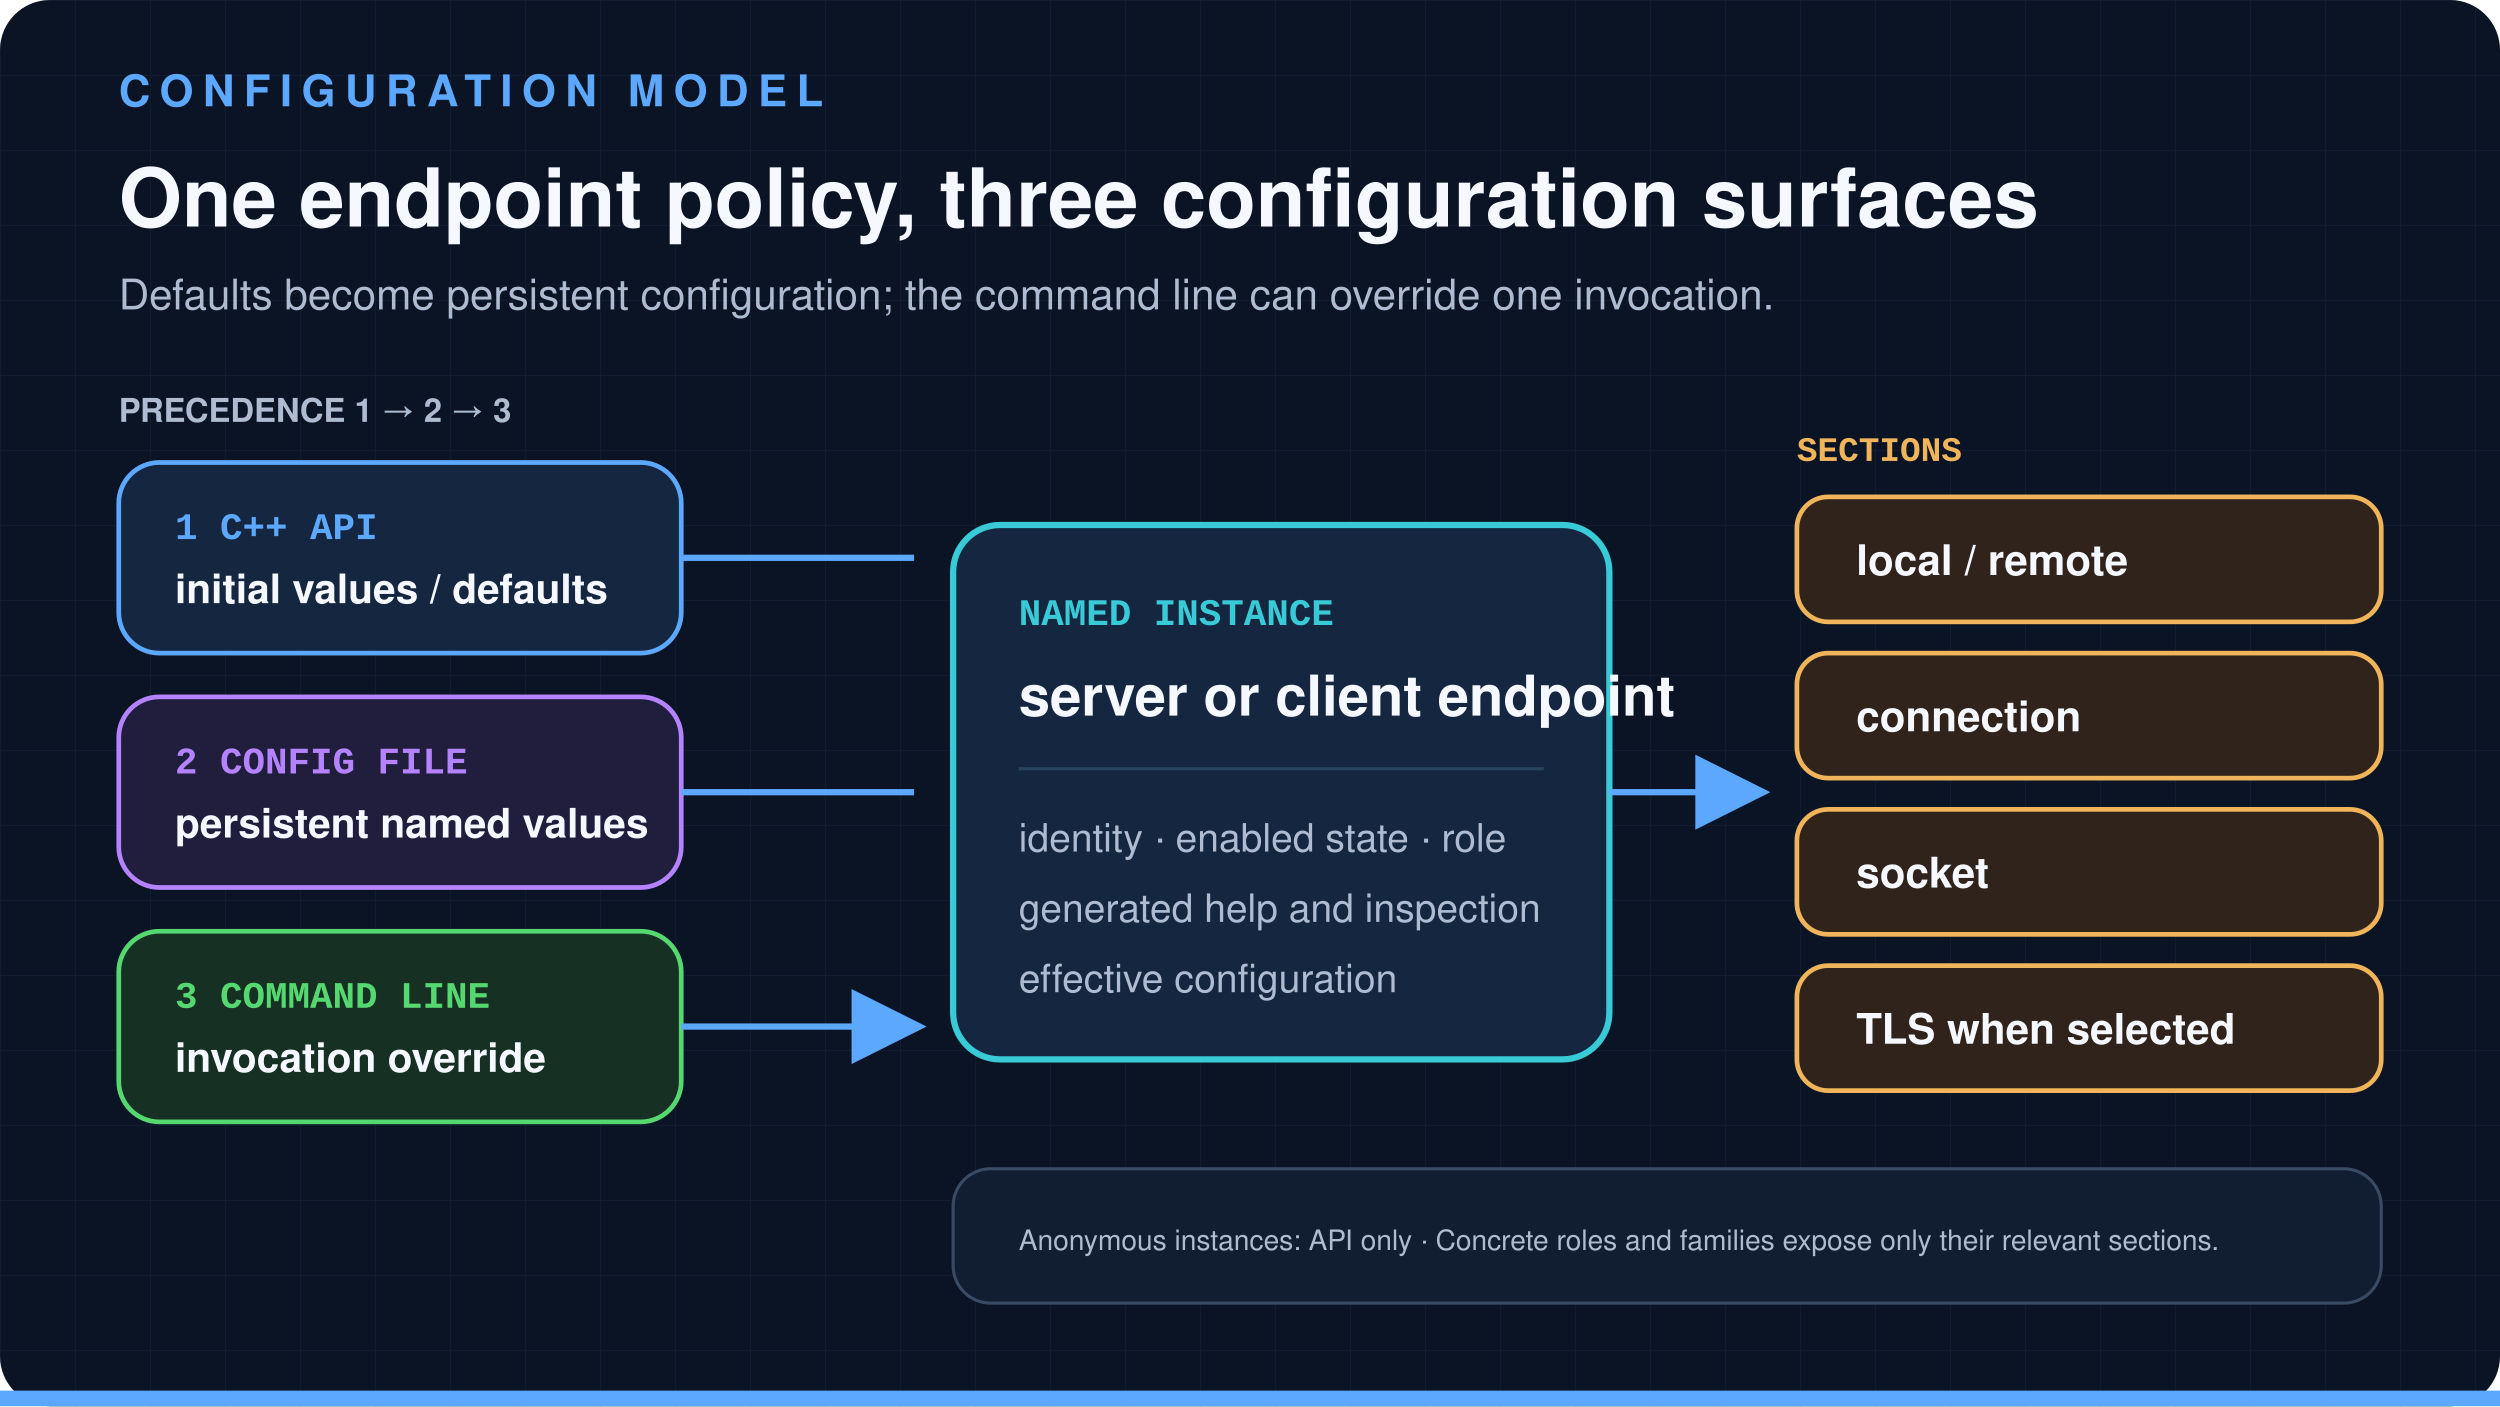
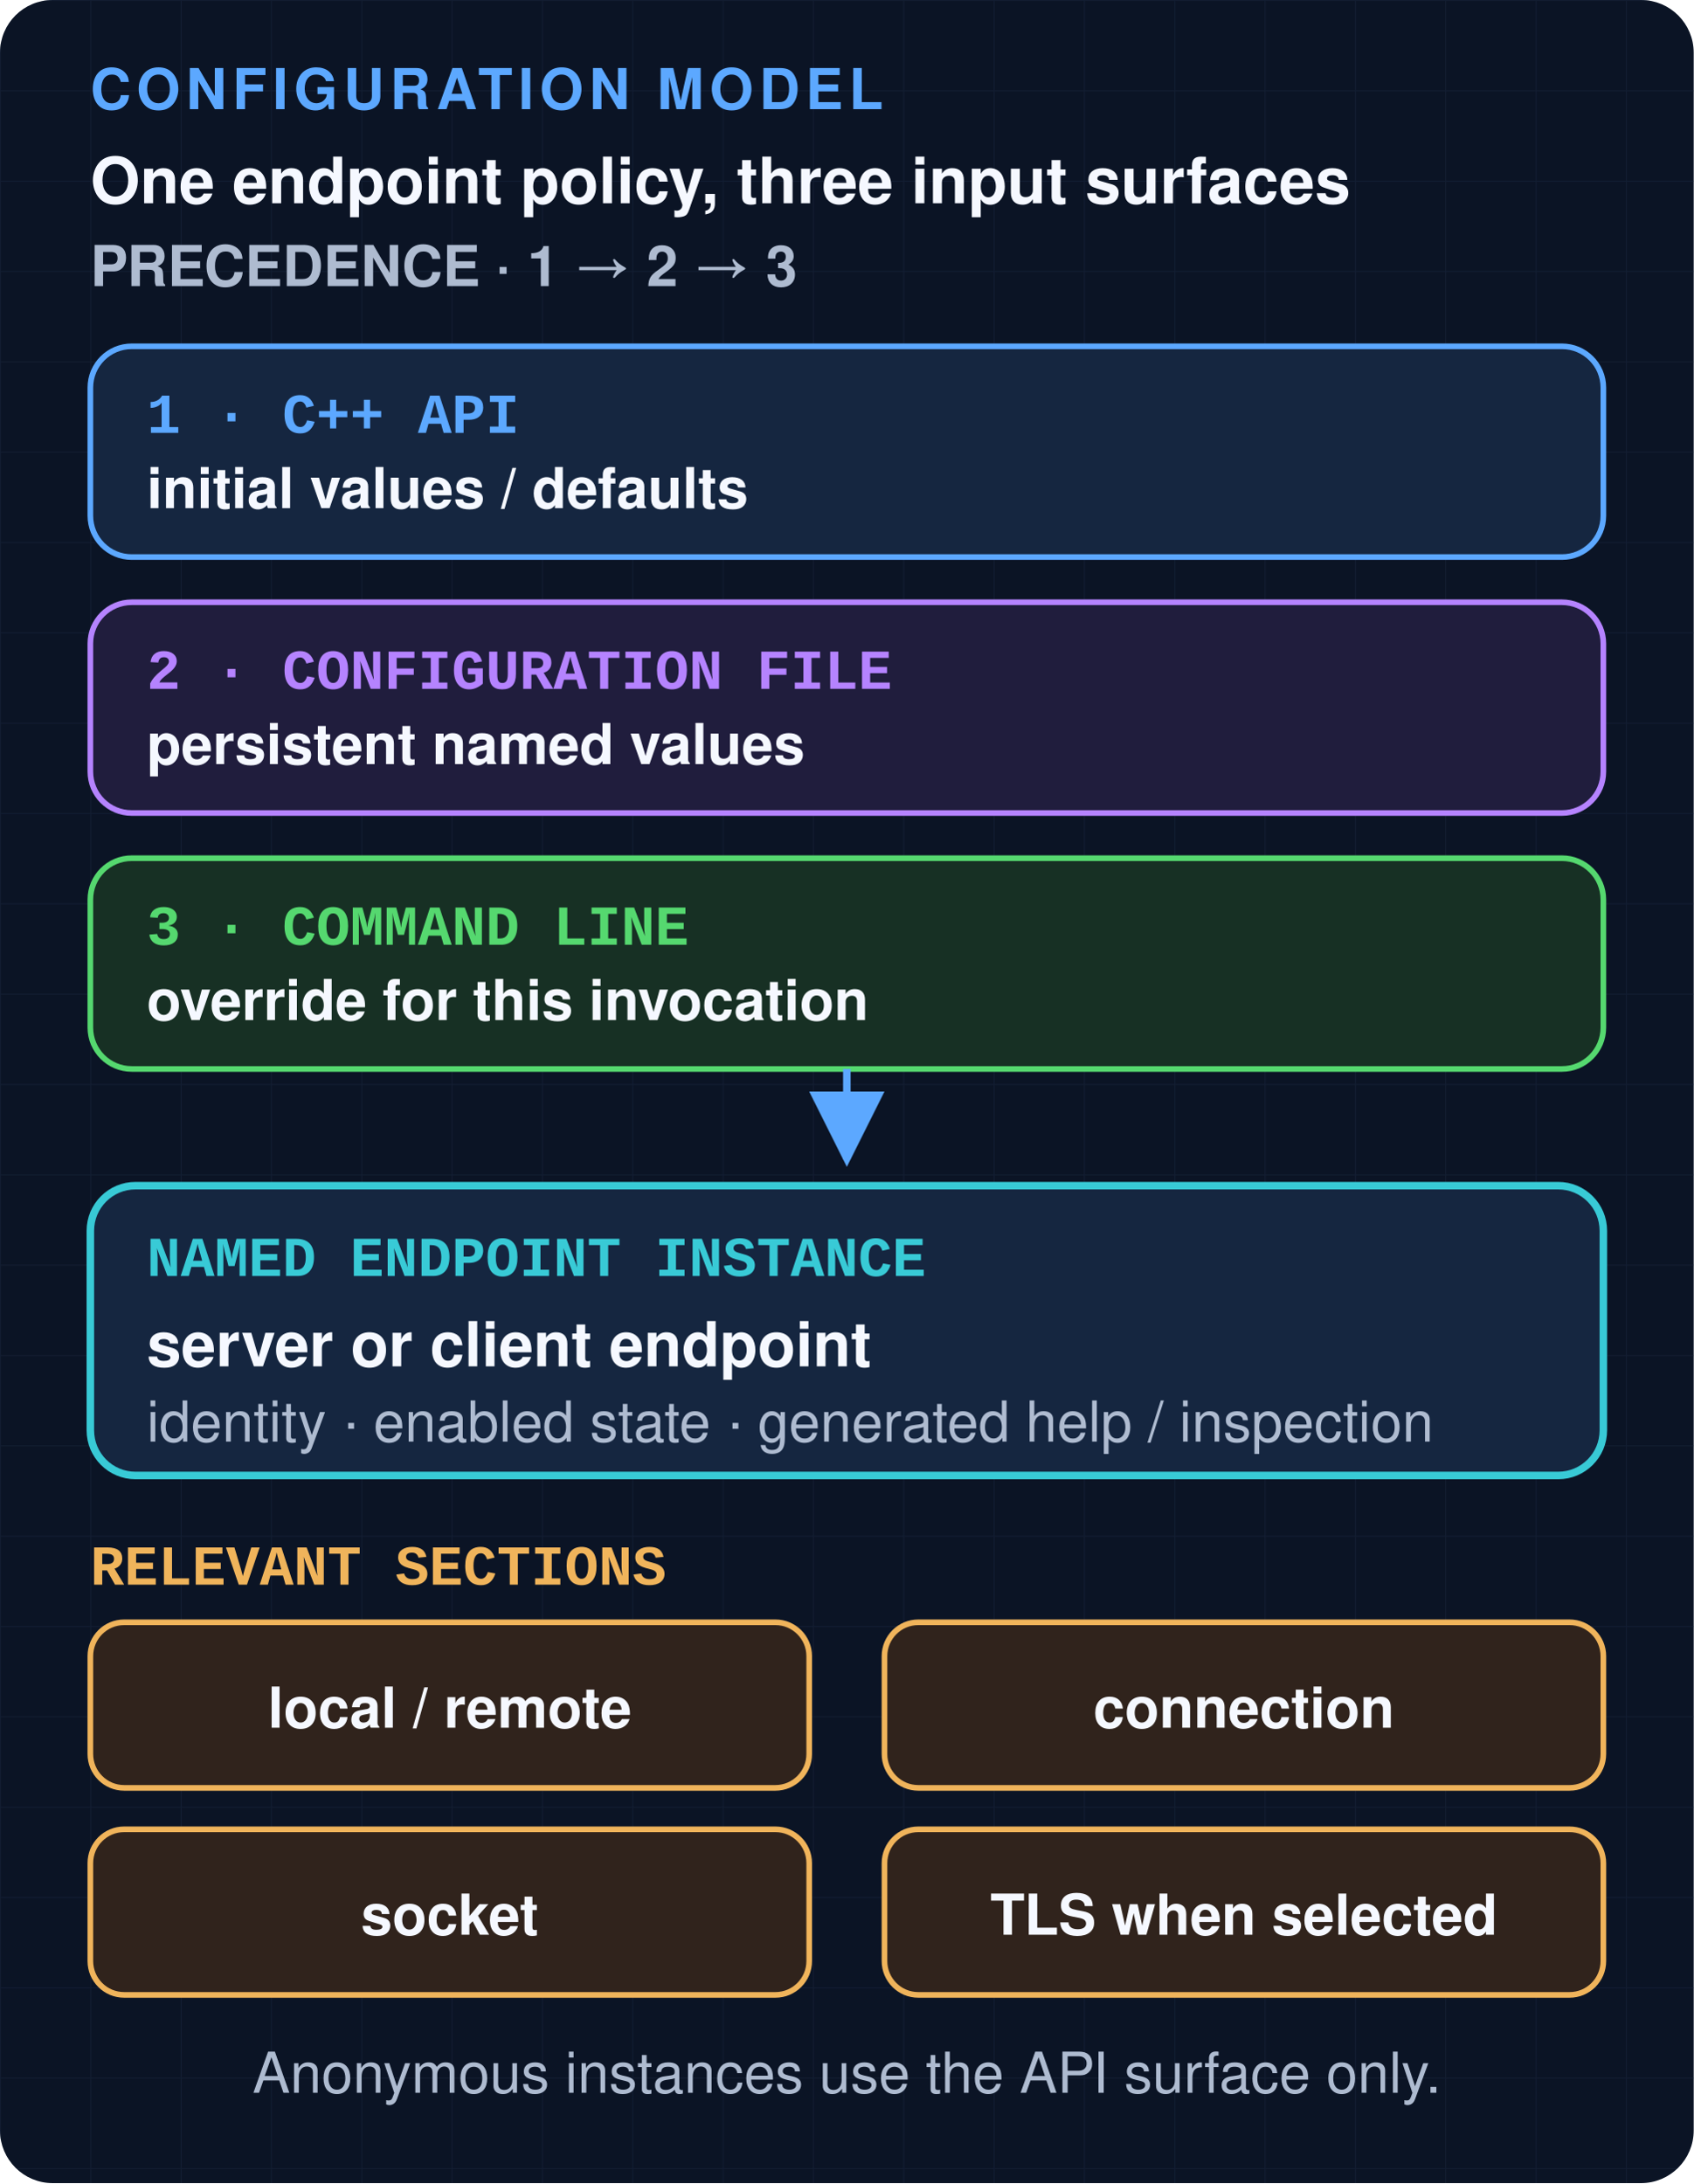
- <svg xmlns="http://www.w3.org/2000/svg" viewBox="0 0 1600 900" role="img" aria-labelledby="title desc">
+ <svg xmlns="http://www.w3.org/2000/svg" viewBox="0 0 900 1160" role="img" aria-labelledby="title desc">
  <defs>
    <pattern id="grid" width="48" height="48" patternUnits="userSpaceOnUse">
      <path d="M48 0H0V48" fill="none" stroke="#20304a" stroke-width="1" opacity=".34" />
    </pattern>
-     <marker id="arrow" markerWidth="12" markerHeight="12" refX="10" refY="6" orient="auto">
-       <path d="M0 0L12 6L0 12Z" fill="#5ca8ff" />
+     <marker id="arrow" markerWidth="10" markerHeight="10" refX="9" refY="5" orient="auto">
+       <path d="M0 0L10 5L0 10Z" fill="#5ca8ff" />
    </marker>
  </defs>
-   <rect width="1600" height="900" rx="32" fill="#0b1425" />
-   <rect width="1600" height="900" rx="32" fill="url(#grid)" />
-   <rect y="890" width="1600" height="10" fill="#5ca8ff" />
-   <text x="76" y="68" fill="#5ca8ff" font-family="-apple-system,BlinkMacSystemFont,'Segoe UI',Helvetica,Arial,sans-serif" font-size="28" font-weight="700" letter-spacing="6">CONFIGURATION MODEL</text>
-   <text x="76" y="145" fill="#f5f8ff" font-family="-apple-system,BlinkMacSystemFont,'Segoe UI',Helvetica,Arial,sans-serif" font-size="52" font-weight="750">One endpoint policy, three configuration surfaces</text>
-   <text x="76" y="198" fill="#aebbd0" font-family="-apple-system,BlinkMacSystemFont,'Segoe UI',Helvetica,Arial,sans-serif" font-size="27">Defaults become persistent configuration; the command line can override one invocation.</text>
-   <text x="76" y="270" fill="#aebbd0" font-family="-apple-system,BlinkMacSystemFont,'Segoe UI',Helvetica,Arial,sans-serif" font-size="21" font-weight="700">PRECEDENCE  1 → 2 → 3</text>
-   <rect x="76" y="296" width="360" height="122" rx="26" fill="#152640" stroke="#5ca8ff" stroke-width="3" />
-   <text x="112" y="345" fill="#5ca8ff" font-family="ui-monospace,SFMono-Regular,Menlo,Monaco,Consolas,'Liberation Mono',monospace" font-size="24" font-weight="700">1  C++ API</text>
-   <text x="112" y="386" fill="#f5f8ff" font-family="-apple-system,BlinkMacSystemFont,'Segoe UI',Helvetica,Arial,sans-serif" font-size="26" font-weight="700">initial values / defaults</text>
-   <rect x="76" y="446" width="360" height="122" rx="26" fill="#201d3d" stroke="#b583ff" stroke-width="3" />
-   <text x="112" y="495" fill="#b583ff" font-family="ui-monospace,SFMono-Regular,Menlo,Monaco,Consolas,'Liberation Mono',monospace" font-size="24" font-weight="700">2  CONFIG FILE</text>
-   <text x="112" y="536" fill="#f5f8ff" font-family="-apple-system,BlinkMacSystemFont,'Segoe UI',Helvetica,Arial,sans-serif" font-size="26" font-weight="700">persistent named values</text>
-   <rect x="76" y="596" width="360" height="122" rx="26" fill="#173024" stroke="#55d86f" stroke-width="3" />
-   <text x="112" y="645" fill="#55d86f" font-family="ui-monospace,SFMono-Regular,Menlo,Monaco,Consolas,'Liberation Mono',monospace" font-size="24" font-weight="700">3  COMMAND LINE</text>
-   <text x="112" y="686" fill="#f5f8ff" font-family="-apple-system,BlinkMacSystemFont,'Segoe UI',Helvetica,Arial,sans-serif" font-size="26" font-weight="700">invocation override</text>
-   <path d="M436 357H585M436 507H585M436 657H585" stroke="#5ca8ff" stroke-width="4" fill="none" marker-end="url(#arrow)" />
-   <rect x="610" y="336" width="420" height="342" rx="30" fill="#152640" stroke="#38cad6" stroke-width="4" />
-   <text x="652" y="400" fill="#38cad6" font-family="ui-monospace,SFMono-Regular,Menlo,Monaco,Consolas,'Liberation Mono',monospace" font-size="24" font-weight="700">NAMED INSTANCE</text>
-   <text x="652" y="458" fill="#f5f8ff" font-family="-apple-system,BlinkMacSystemFont,'Segoe UI',Helvetica,Arial,sans-serif" font-size="36" font-weight="750">server or client endpoint</text>
-   <line x1="652" y1="492" x2="988" y2="492" stroke="#29445f" stroke-width="2" />
-   <text x="652" y="545" fill="#aebbd0" font-family="-apple-system,BlinkMacSystemFont,'Segoe UI',Helvetica,Arial,sans-serif" font-size="25">identity · enabled state · role</text>
-   <text x="652" y="590" fill="#aebbd0" font-family="-apple-system,BlinkMacSystemFont,'Segoe UI',Helvetica,Arial,sans-serif" font-size="25">generated help and inspection</text>
-   <text x="652" y="635" fill="#aebbd0" font-family="-apple-system,BlinkMacSystemFont,'Segoe UI',Helvetica,Arial,sans-serif" font-size="25">effective configuration</text>
-   <path d="M1030 507H1125" stroke="#5ca8ff" stroke-width="4" fill="none" marker-end="url(#arrow)" />
-   <text x="1150" y="295" fill="#f0b45b" font-family="ui-monospace,SFMono-Regular,Menlo,Monaco,Consolas,'Liberation Mono',monospace" font-size="22" font-weight="700">SECTIONS</text>
-   <rect x="1150" y="318" width="374" height="80" rx="20" fill="#30231c" stroke="#f0b45b" stroke-width="3" />
-   <text x="1188" y="368" fill="#f5f8ff" font-family="-apple-system,BlinkMacSystemFont,'Segoe UI',Helvetica,Arial,sans-serif" font-size="27" font-weight="700">local / remote</text>
-   <rect x="1150" y="418" width="374" height="80" rx="20" fill="#30231c" stroke="#f0b45b" stroke-width="3" />
-   <text x="1188" y="468" fill="#f5f8ff" font-family="-apple-system,BlinkMacSystemFont,'Segoe UI',Helvetica,Arial,sans-serif" font-size="27" font-weight="700">connection</text>
-   <rect x="1150" y="518" width="374" height="80" rx="20" fill="#30231c" stroke="#f0b45b" stroke-width="3" />
-   <text x="1188" y="568" fill="#f5f8ff" font-family="-apple-system,BlinkMacSystemFont,'Segoe UI',Helvetica,Arial,sans-serif" font-size="27" font-weight="700">socket</text>
-   <rect x="1150" y="618" width="374" height="80" rx="20" fill="#30231c" stroke="#f0b45b" stroke-width="3" />
-   <text x="1188" y="668" fill="#f5f8ff" font-family="-apple-system,BlinkMacSystemFont,'Segoe UI',Helvetica,Arial,sans-serif" font-size="27" font-weight="700">TLS when selected</text>
-   <rect x="610" y="748" width="914" height="86" rx="24" fill="#111d31" stroke="#394a63" stroke-width="2" />
-   <text x="652" y="800" fill="#aebbd0" font-family="-apple-system,BlinkMacSystemFont,'Segoe UI',Helvetica,Arial,sans-serif" font-size="18">Anonymous instances: API only · Concrete roles and families expose only their relevant sections.</text>
+   <rect width="900" height="1160" rx="28" fill="#0b1425" />
+   <rect width="900" height="1160" rx="28" fill="url(#grid)" />
+   <text x="48" y="58" fill="#5ca8ff" font-family="-apple-system,BlinkMacSystemFont,'Segoe UI',Helvetica,Arial,sans-serif" font-size="30" font-weight="700" letter-spacing="3">CONFIGURATION MODEL</text>
+   <text x="48" y="108" fill="#f5f8ff" font-family="-apple-system,BlinkMacSystemFont,'Segoe UI',Helvetica,Arial,sans-serif" font-size="34" font-weight="750">One endpoint policy, three input surfaces</text>
+   <text x="48" y="152" fill="#aebbd0" font-family="-apple-system,BlinkMacSystemFont,'Segoe UI',Helvetica,Arial,sans-serif" font-size="30" font-weight="700">PRECEDENCE · 1 → 2 → 3</text>
+   <rect x="48" y="184" width="804" height="112" rx="22" fill="#152640" stroke="#5ca8ff" stroke-width="3" />
+   <text x="78" y="230" fill="#5ca8ff" font-family="ui-monospace,SFMono-Regular,Menlo,Monaco,Consolas,'Liberation Mono',monospace" font-size="30" font-weight="700">1 · C++ API</text>
+   <text x="78" y="270" fill="#f5f8ff" font-family="-apple-system,BlinkMacSystemFont,'Segoe UI',Helvetica,Arial,sans-serif" font-size="30" font-weight="700">initial values / defaults</text>
+   <rect x="48" y="320" width="804" height="112" rx="22" fill="#201d3d" stroke="#b583ff" stroke-width="3" />
+   <text x="78" y="366" fill="#b583ff" font-family="ui-monospace,SFMono-Regular,Menlo,Monaco,Consolas,'Liberation Mono',monospace" font-size="30" font-weight="700">2 · CONFIGURATION FILE</text>
+   <text x="78" y="406" fill="#f5f8ff" font-family="-apple-system,BlinkMacSystemFont,'Segoe UI',Helvetica,Arial,sans-serif" font-size="30" font-weight="700">persistent named values</text>
+   <rect x="48" y="456" width="804" height="112" rx="22" fill="#173024" stroke="#55d86f" stroke-width="3" />
+   <text x="78" y="502" fill="#55d86f" font-family="ui-monospace,SFMono-Regular,Menlo,Monaco,Consolas,'Liberation Mono',monospace" font-size="30" font-weight="700">3 · COMMAND LINE</text>
+   <text x="78" y="542" fill="#f5f8ff" font-family="-apple-system,BlinkMacSystemFont,'Segoe UI',Helvetica,Arial,sans-serif" font-size="30" font-weight="700">override for this invocation</text>
+   <path d="M450 568V616" stroke="#5ca8ff" stroke-width="4" fill="none" marker-end="url(#arrow)" />
+   <rect x="48" y="630" width="804" height="154" rx="24" fill="#152640" stroke="#38cad6" stroke-width="4" />
+   <text x="78" y="678" fill="#38cad6" font-family="ui-monospace,SFMono-Regular,Menlo,Monaco,Consolas,'Liberation Mono',monospace" font-size="30" font-weight="700">NAMED ENDPOINT INSTANCE</text>
+   <text x="78" y="726" fill="#f5f8ff" font-family="-apple-system,BlinkMacSystemFont,'Segoe UI',Helvetica,Arial,sans-serif" font-size="33" font-weight="750">server or client endpoint</text>
+   <text x="78" y="766" fill="#aebbd0" font-family="-apple-system,BlinkMacSystemFont,'Segoe UI',Helvetica,Arial,sans-serif" font-size="30">identity · enabled state · generated help / inspection</text>
+   <text x="48" y="842" fill="#f0b45b" font-family="ui-monospace,SFMono-Regular,Menlo,Monaco,Consolas,'Liberation Mono',monospace" font-size="30" font-weight="700">RELEVANT SECTIONS</text>
+   <rect x="48" y="862" width="382" height="88" rx="18" fill="#30231c" stroke="#f0b45b" stroke-width="3" />
+   <text x="239" y="918" text-anchor="middle" fill="#f5f8ff" font-family="-apple-system,BlinkMacSystemFont,'Segoe UI',Helvetica,Arial,sans-serif" font-size="30" font-weight="700">local / remote</text>
+   <rect x="470" y="862" width="382" height="88" rx="18" fill="#30231c" stroke="#f0b45b" stroke-width="3" />
+   <text x="661" y="918" text-anchor="middle" fill="#f5f8ff" font-family="-apple-system,BlinkMacSystemFont,'Segoe UI',Helvetica,Arial,sans-serif" font-size="30" font-weight="700">connection</text>
+   <rect x="48" y="972" width="382" height="88" rx="18" fill="#30231c" stroke="#f0b45b" stroke-width="3" />
+   <text x="239" y="1028" text-anchor="middle" fill="#f5f8ff" font-family="-apple-system,BlinkMacSystemFont,'Segoe UI',Helvetica,Arial,sans-serif" font-size="30" font-weight="700">socket</text>
+   <rect x="470" y="972" width="382" height="88" rx="18" fill="#30231c" stroke="#f0b45b" stroke-width="3" />
+   <text x="661" y="1028" text-anchor="middle" fill="#f5f8ff" font-family="-apple-system,BlinkMacSystemFont,'Segoe UI',Helvetica,Arial,sans-serif" font-size="30" font-weight="700">TLS when selected</text>
+   <text x="450" y="1112" text-anchor="middle" fill="#aebbd0" font-family="-apple-system,BlinkMacSystemFont,'Segoe UI',Helvetica,Arial,sans-serif" font-size="30">Anonymous instances use the API surface only.</text>
</svg>
